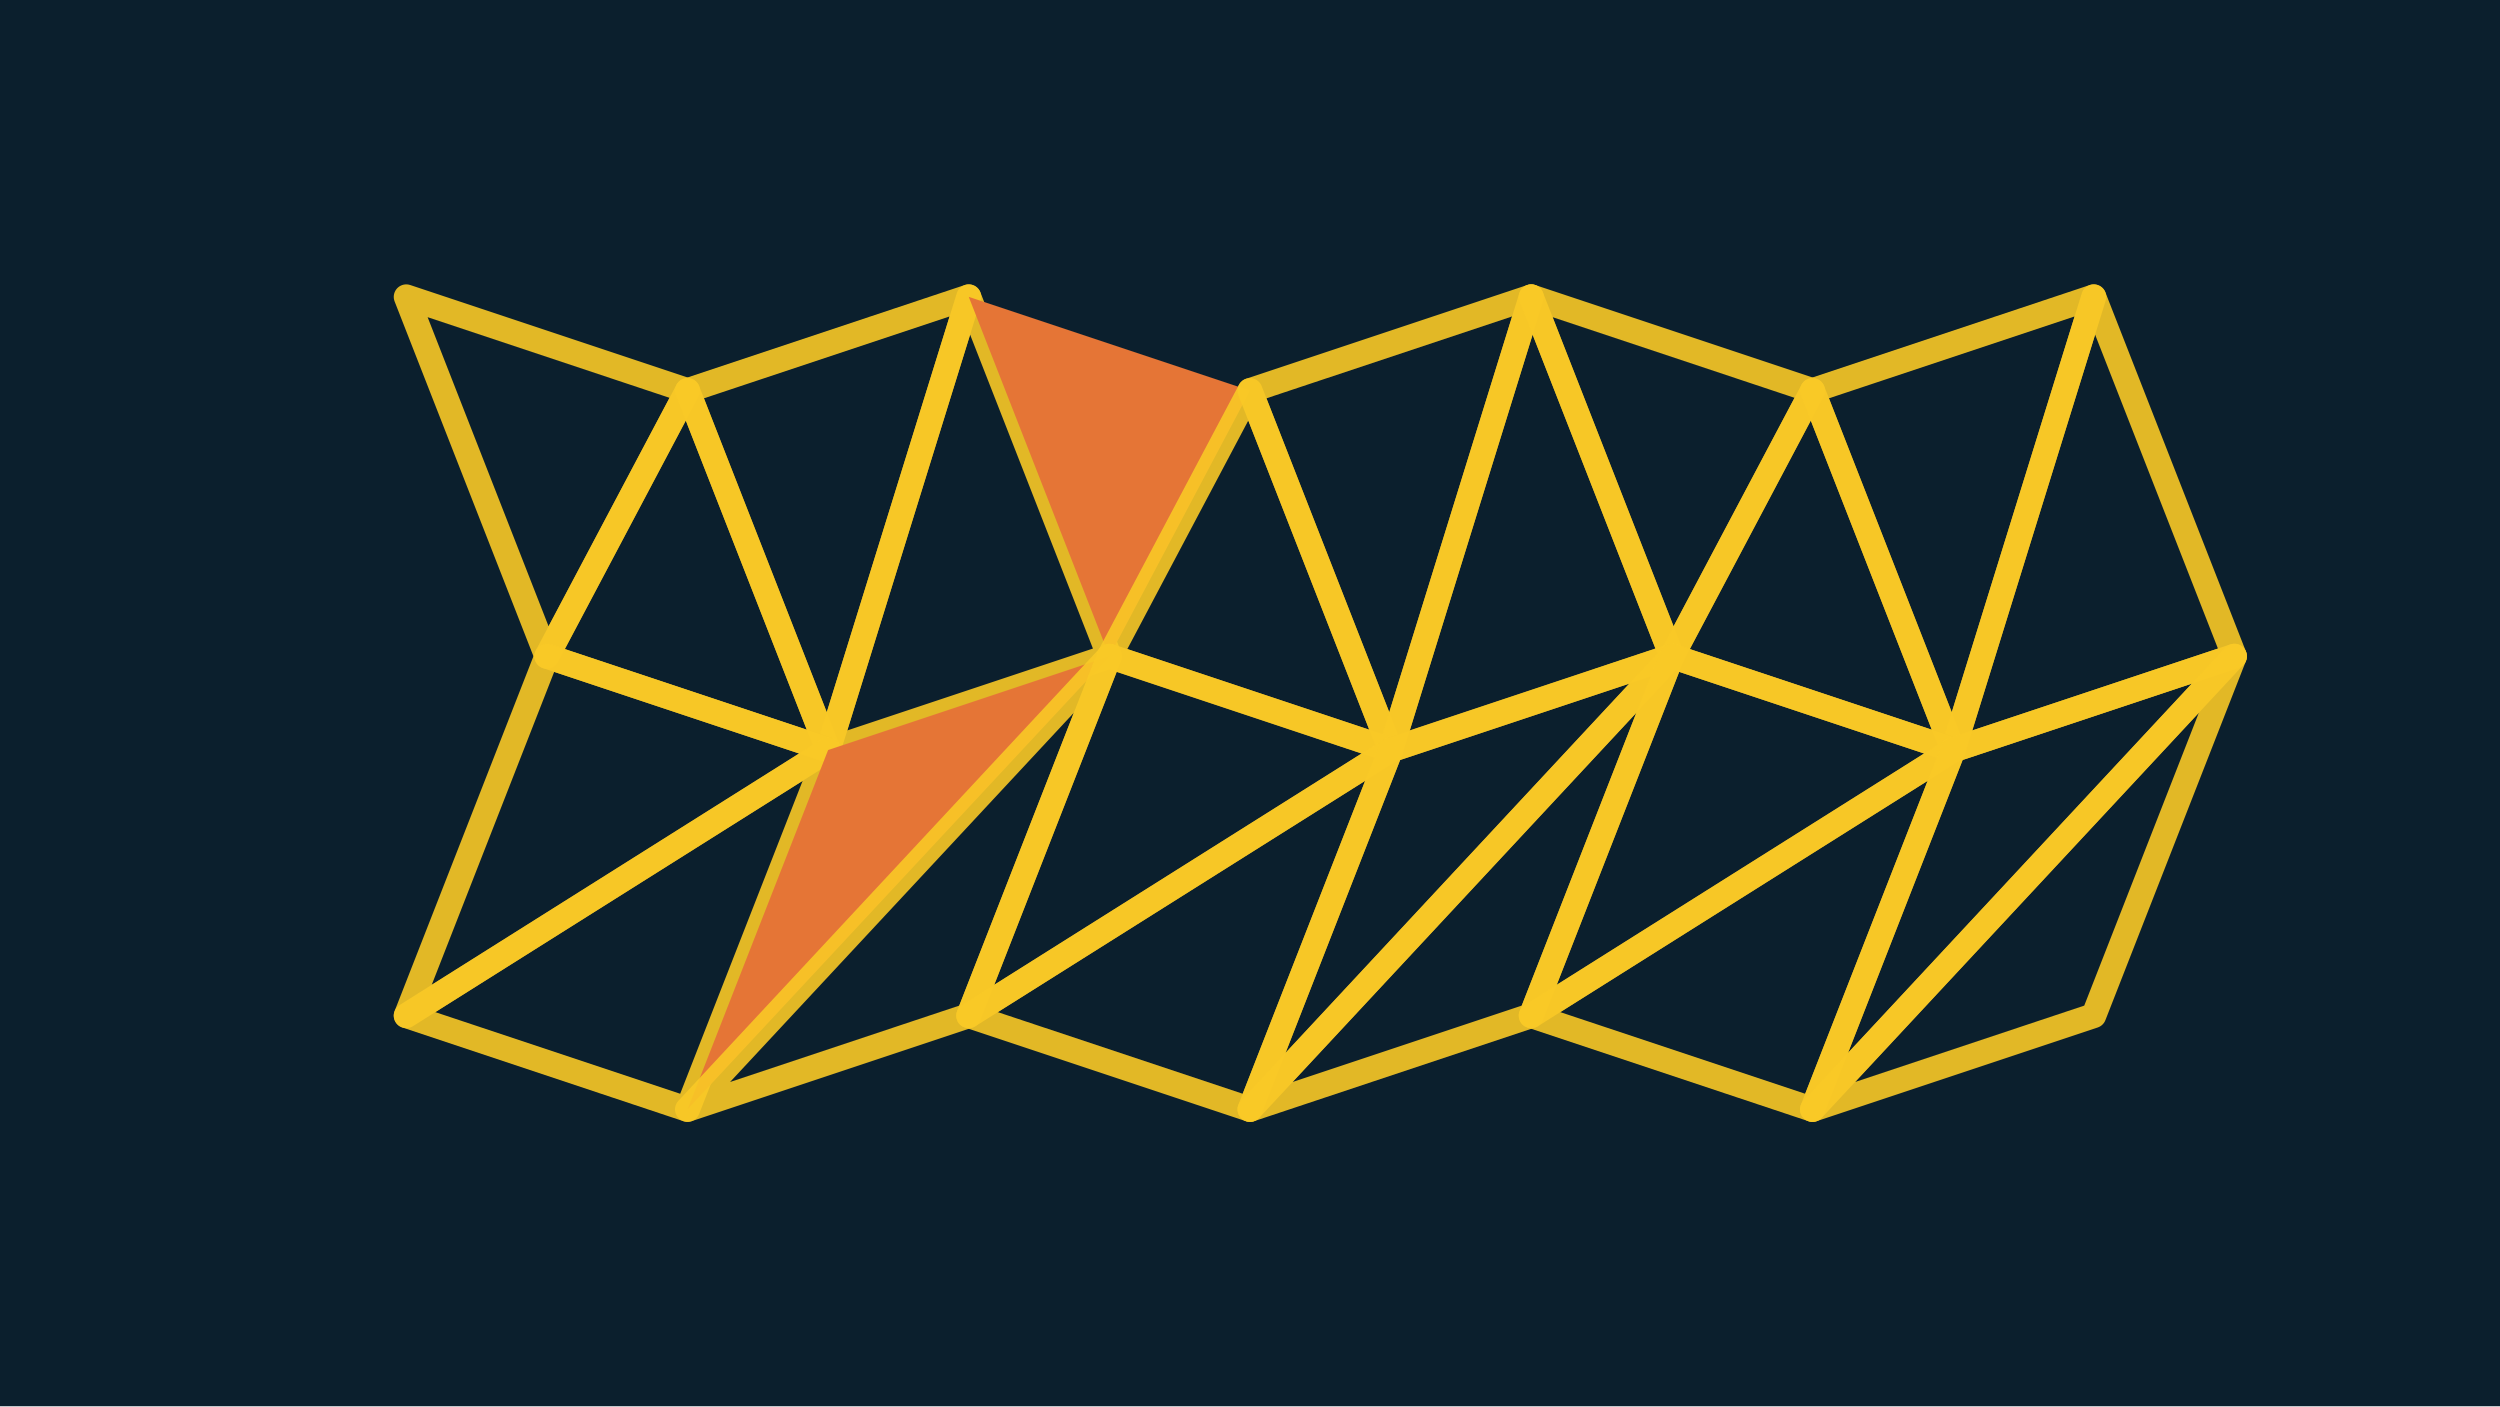
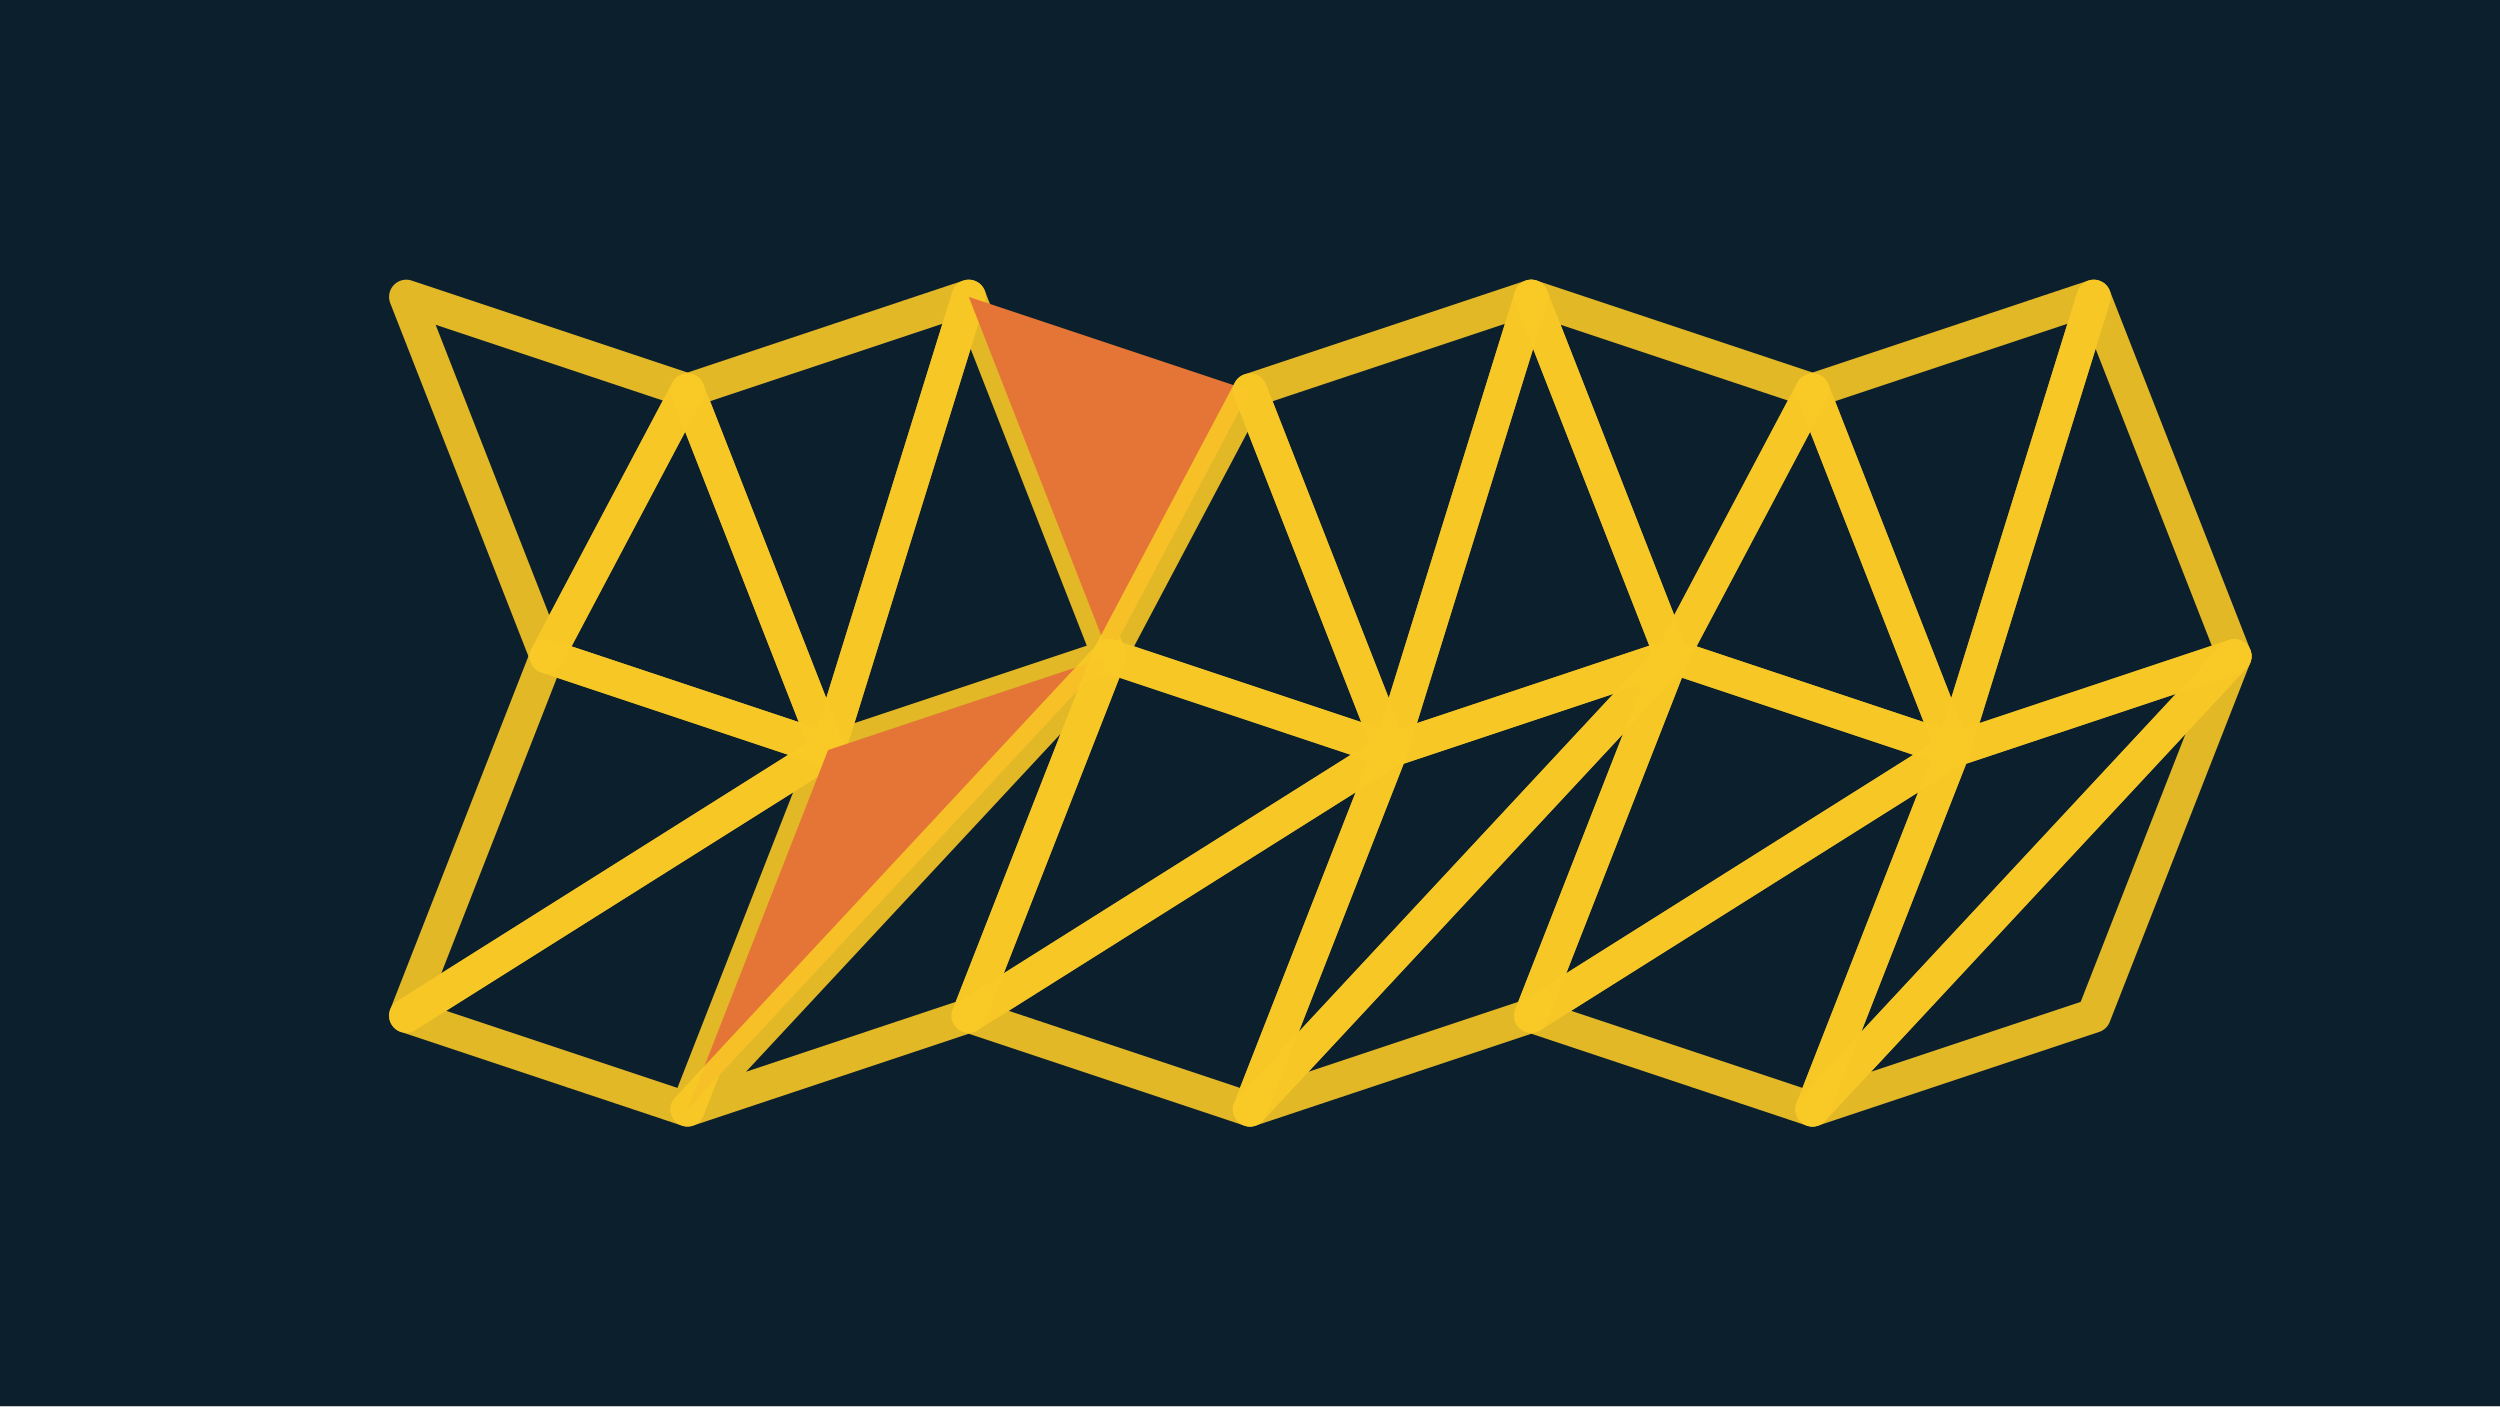
<svg xmlns="http://www.w3.org/2000/svg" viewBox="0 0 160 90" role="img" aria-label="Brain surface">
  <rect width="160" height="90" fill="#0b1f2d" />
-   <path d="M26 19 L44 25 L35 42 z" fill="none" stroke="#f9c926" stroke-width="1.6" stroke-linecap="round" stroke-linejoin="round" opacity=".9" />
-   <path d="M44 25 L53 48 L35 42 z" fill="none" stroke="#f9c926" stroke-width="1.6" stroke-linecap="round" stroke-linejoin="round" opacity=".9" />
-   <path d="M44 25 L62 19 L53 48 z" fill="none" stroke="#f9c926" stroke-width="1.6" stroke-linecap="round" stroke-linejoin="round" opacity=".9" />
-   <path d="M62 19 L71 42 L53 48 z" fill="none" stroke="#f9c926" stroke-width="1.6" stroke-linecap="round" stroke-linejoin="round" opacity=".9" />
+   <path d="M26 19 L44 25 L35 42 z" fill="none" stroke="#f9c926" stroke-width="2.2" stroke-linecap="round" stroke-linejoin="round" opacity=".9" />
+   <path d="M44 25 L53 48 L35 42 z" fill="none" stroke="#f9c926" stroke-width="2.2" stroke-linecap="round" stroke-linejoin="round" opacity=".9" />
+   <path d="M44 25 L62 19 L53 48 z" fill="none" stroke="#f9c926" stroke-width="2.2" stroke-linecap="round" stroke-linejoin="round" opacity=".9" />
+   <path d="M62 19 L71 42 L53 48 z" fill="none" stroke="#f9c926" stroke-width="2.2" stroke-linecap="round" stroke-linejoin="round" opacity=".9" />
  <path d="M62 19 L80 25 L71 42 z" fill="#e57536" stroke="none" />
-   <path d="M80 25 L89 48 L71 42 z" fill="none" stroke="#f9c926" stroke-width="1.6" stroke-linecap="round" stroke-linejoin="round" opacity=".9" />
-   <path d="M80 25 L98 19 L89 48 z" fill="none" stroke="#f9c926" stroke-width="1.6" stroke-linecap="round" stroke-linejoin="round" opacity=".9" />
-   <path d="M98 19 L107 42 L89 48 z" fill="none" stroke="#f9c926" stroke-width="1.6" stroke-linecap="round" stroke-linejoin="round" opacity=".9" />
-   <path d="M98 19 L116 25 L107 42 z" fill="none" stroke="#f9c926" stroke-width="1.6" stroke-linecap="round" stroke-linejoin="round" opacity=".9" />
-   <path d="M116 25 L125 48 L107 42 z" fill="none" stroke="#f9c926" stroke-width="1.6" stroke-linecap="round" stroke-linejoin="round" opacity=".9" />
-   <path d="M116 25 L134 19 L125 48 z" fill="none" stroke="#f9c926" stroke-width="1.6" stroke-linecap="round" stroke-linejoin="round" opacity=".9" />
-   <path d="M134 19 L143 42 L125 48 z" fill="none" stroke="#f9c926" stroke-width="1.6" stroke-linecap="round" stroke-linejoin="round" opacity=".9" />
-   <path d="M35 42 L53 48 L26 65 z" fill="none" stroke="#f9c926" stroke-width="1.6" stroke-linecap="round" stroke-linejoin="round" opacity=".9" />
-   <path d="M53 48 L44 71 L26 65 z" fill="none" stroke="#f9c926" stroke-width="1.6" stroke-linecap="round" stroke-linejoin="round" opacity=".9" />
+   <path d="M80 25 L89 48 L71 42 z" fill="none" stroke="#f9c926" stroke-width="2.2" stroke-linecap="round" stroke-linejoin="round" opacity=".9" />
+   <path d="M80 25 L98 19 L89 48 z" fill="none" stroke="#f9c926" stroke-width="2.2" stroke-linecap="round" stroke-linejoin="round" opacity=".9" />
+   <path d="M98 19 L107 42 L89 48 z" fill="none" stroke="#f9c926" stroke-width="2.2" stroke-linecap="round" stroke-linejoin="round" opacity=".9" />
+   <path d="M98 19 L116 25 L107 42 z" fill="none" stroke="#f9c926" stroke-width="2.2" stroke-linecap="round" stroke-linejoin="round" opacity=".9" />
+   <path d="M116 25 L125 48 L107 42 z" fill="none" stroke="#f9c926" stroke-width="2.2" stroke-linecap="round" stroke-linejoin="round" opacity=".9" />
+   <path d="M116 25 L134 19 L125 48 z" fill="none" stroke="#f9c926" stroke-width="2.2" stroke-linecap="round" stroke-linejoin="round" opacity=".9" />
+   <path d="M134 19 L143 42 L125 48 z" fill="none" stroke="#f9c926" stroke-width="2.2" stroke-linecap="round" stroke-linejoin="round" opacity=".9" />
+   <path d="M35 42 L53 48 L26 65 z" fill="none" stroke="#f9c926" stroke-width="2.2" stroke-linecap="round" stroke-linejoin="round" opacity=".9" />
+   <path d="M53 48 L44 71 L26 65 z" fill="none" stroke="#f9c926" stroke-width="2.2" stroke-linecap="round" stroke-linejoin="round" opacity=".9" />
  <path d="M53 48 L71 42 L44 71 z" fill="#e57536" stroke="none" />
-   <path d="M71 42 L62 65 L44 71 z" fill="none" stroke="#f9c926" stroke-width="1.6" stroke-linecap="round" stroke-linejoin="round" opacity=".9" />
-   <path d="M71 42 L89 48 L62 65 z" fill="none" stroke="#f9c926" stroke-width="1.6" stroke-linecap="round" stroke-linejoin="round" opacity=".9" />
-   <path d="M89 48 L80 71 L62 65 z" fill="none" stroke="#f9c926" stroke-width="1.6" stroke-linecap="round" stroke-linejoin="round" opacity=".9" />
-   <path d="M89 48 L107 42 L80 71 z" fill="none" stroke="#f9c926" stroke-width="1.6" stroke-linecap="round" stroke-linejoin="round" opacity=".9" />
-   <path d="M107 42 L98 65 L80 71 z" fill="none" stroke="#f9c926" stroke-width="1.6" stroke-linecap="round" stroke-linejoin="round" opacity=".9" />
-   <path d="M107 42 L125 48 L98 65 z" fill="none" stroke="#f9c926" stroke-width="1.6" stroke-linecap="round" stroke-linejoin="round" opacity=".9" />
-   <path d="M125 48 L116 71 L98 65 z" fill="none" stroke="#f9c926" stroke-width="1.6" stroke-linecap="round" stroke-linejoin="round" opacity=".9" />
-   <path d="M125 48 L143 42 L116 71 z" fill="none" stroke="#f9c926" stroke-width="1.6" stroke-linecap="round" stroke-linejoin="round" opacity=".9" />
-   <path d="M143 42 L134 65 L116 71 z" fill="none" stroke="#f9c926" stroke-width="1.6" stroke-linecap="round" stroke-linejoin="round" opacity=".9" />
+   <path d="M71 42 L62 65 L44 71 z" fill="none" stroke="#f9c926" stroke-width="2.2" stroke-linecap="round" stroke-linejoin="round" opacity=".9" />
+   <path d="M71 42 L89 48 L62 65 z" fill="none" stroke="#f9c926" stroke-width="2.2" stroke-linecap="round" stroke-linejoin="round" opacity=".9" />
+   <path d="M89 48 L80 71 L62 65 z" fill="none" stroke="#f9c926" stroke-width="2.2" stroke-linecap="round" stroke-linejoin="round" opacity=".9" />
+   <path d="M89 48 L107 42 L80 71 z" fill="none" stroke="#f9c926" stroke-width="2.2" stroke-linecap="round" stroke-linejoin="round" opacity=".9" />
+   <path d="M107 42 L98 65 L80 71 z" fill="none" stroke="#f9c926" stroke-width="2.2" stroke-linecap="round" stroke-linejoin="round" opacity=".9" />
+   <path d="M107 42 L125 48 L98 65 z" fill="none" stroke="#f9c926" stroke-width="2.2" stroke-linecap="round" stroke-linejoin="round" opacity=".9" />
+   <path d="M125 48 L116 71 L98 65 z" fill="none" stroke="#f9c926" stroke-width="2.2" stroke-linecap="round" stroke-linejoin="round" opacity=".9" />
+   <path d="M125 48 L143 42 L116 71 z" fill="none" stroke="#f9c926" stroke-width="2.2" stroke-linecap="round" stroke-linejoin="round" opacity=".9" />
+   <path d="M143 42 L134 65 L116 71 z" fill="none" stroke="#f9c926" stroke-width="2.2" stroke-linecap="round" stroke-linejoin="round" opacity=".9" />
</svg>
